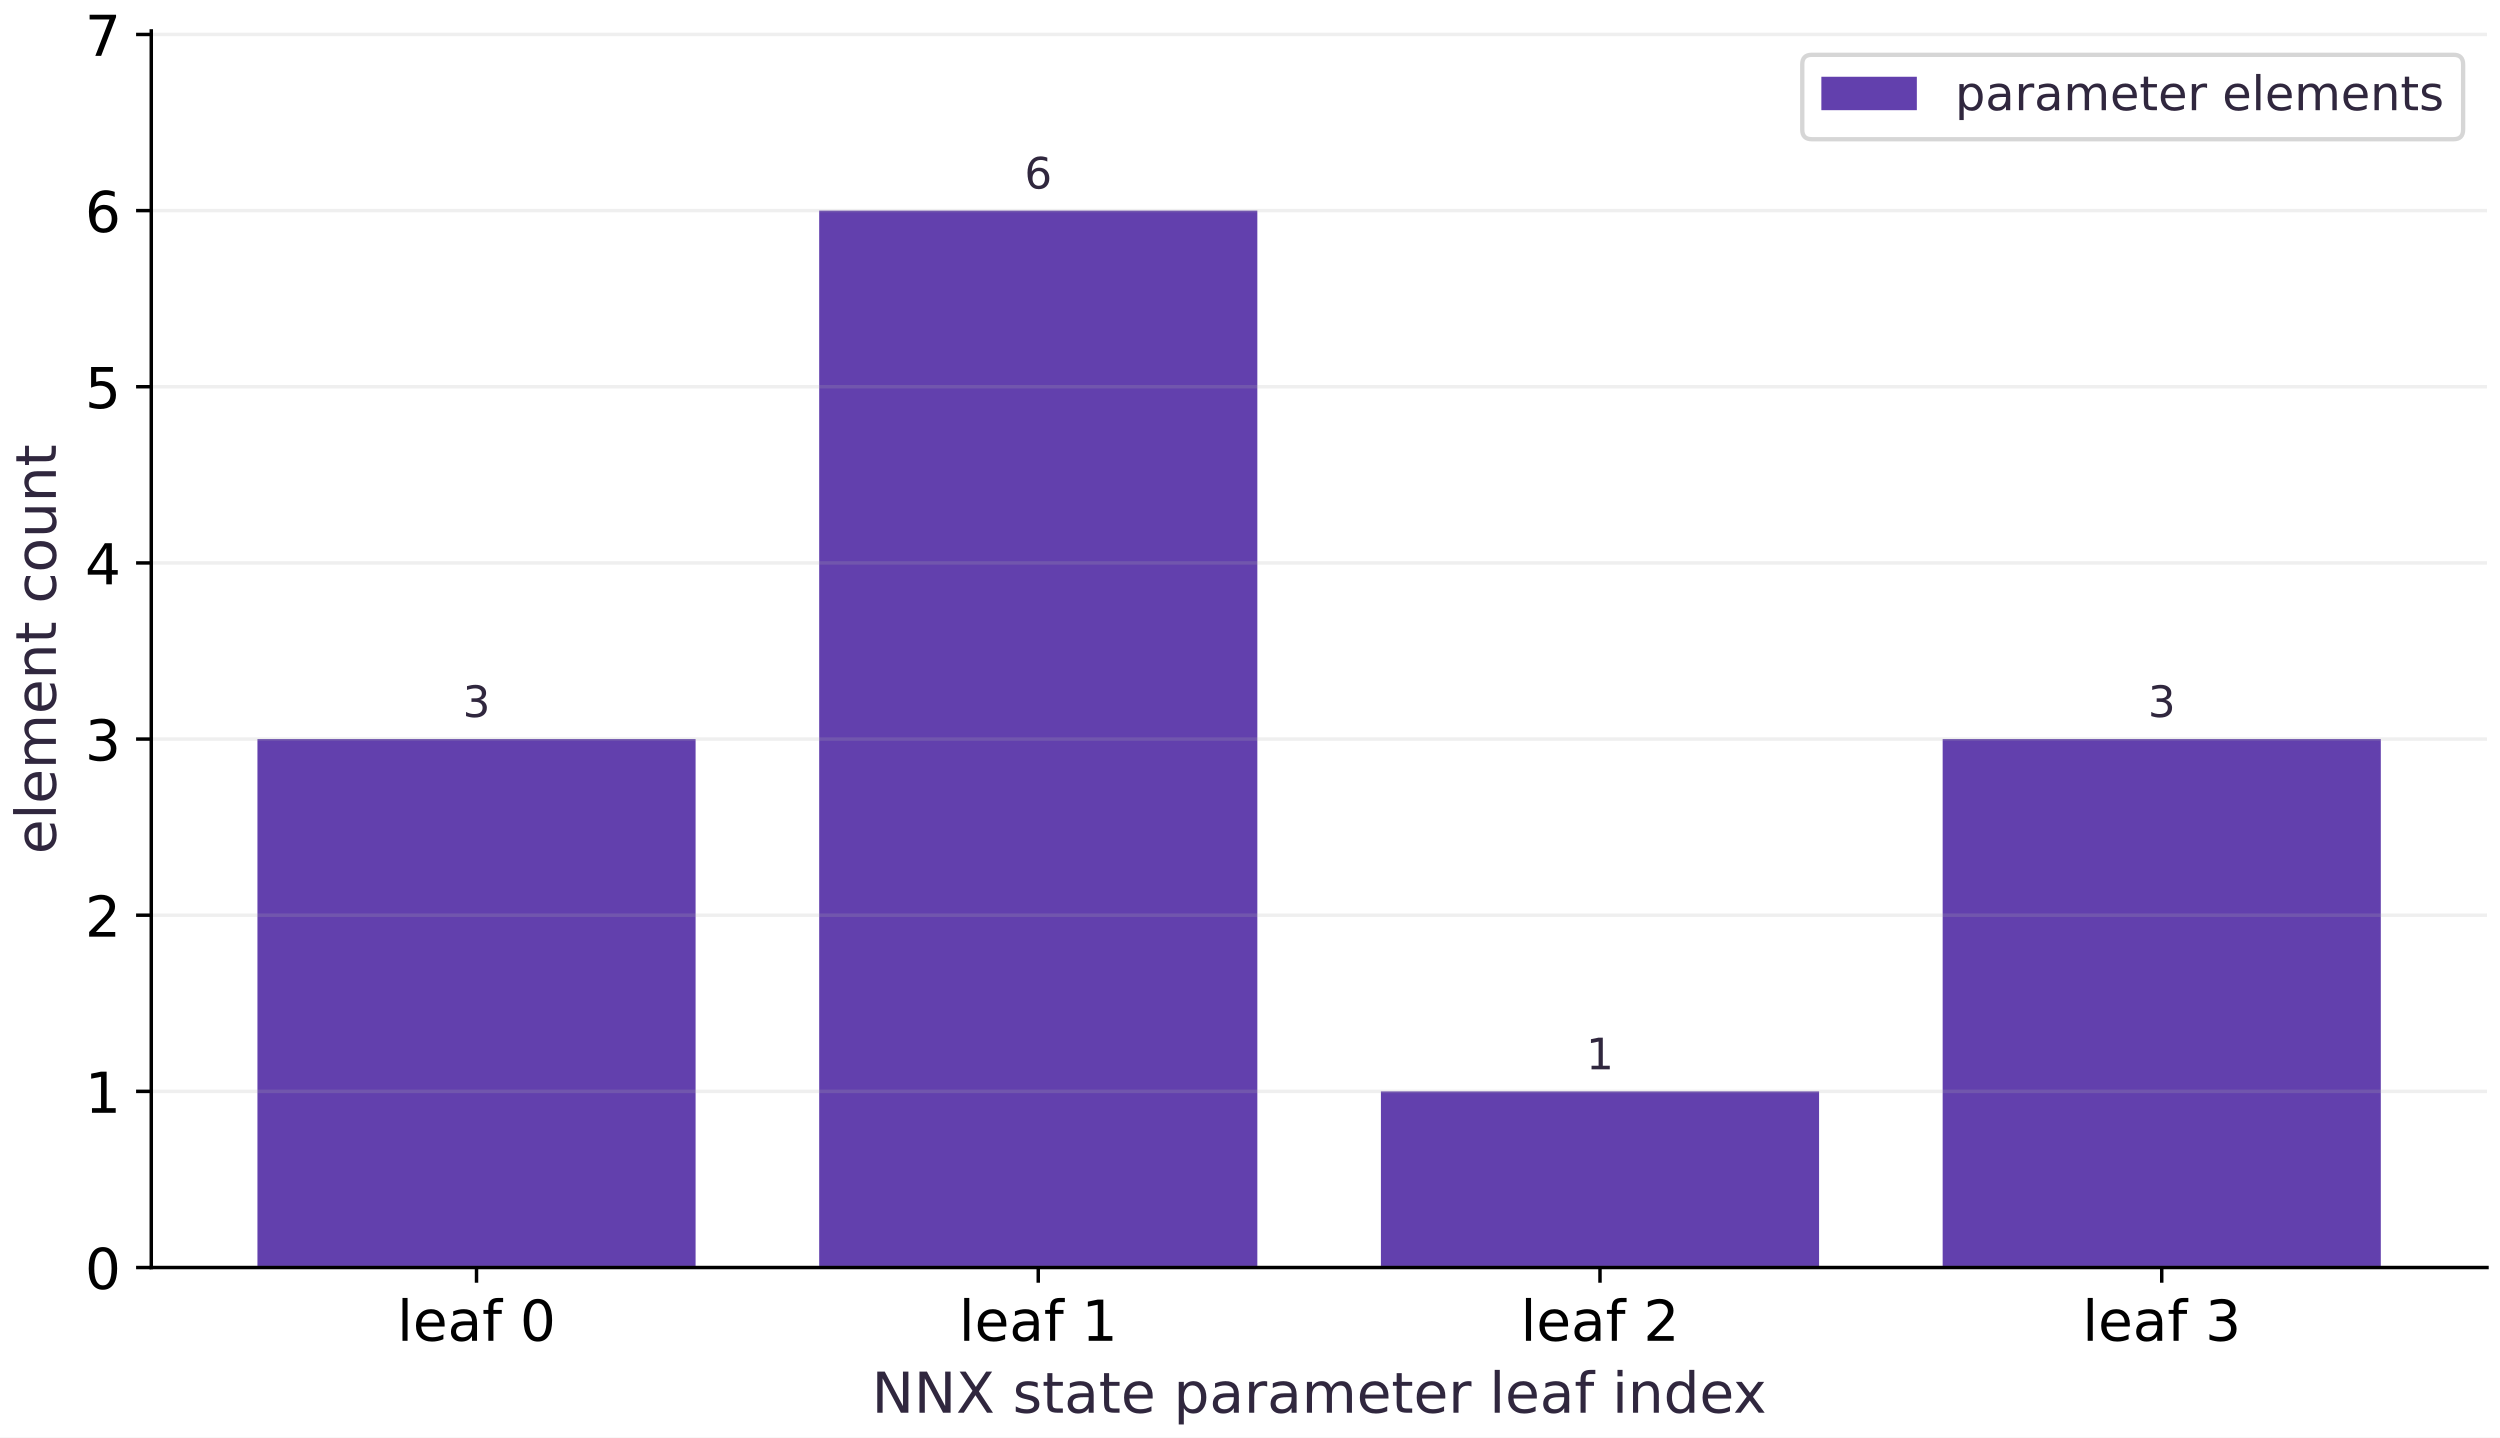
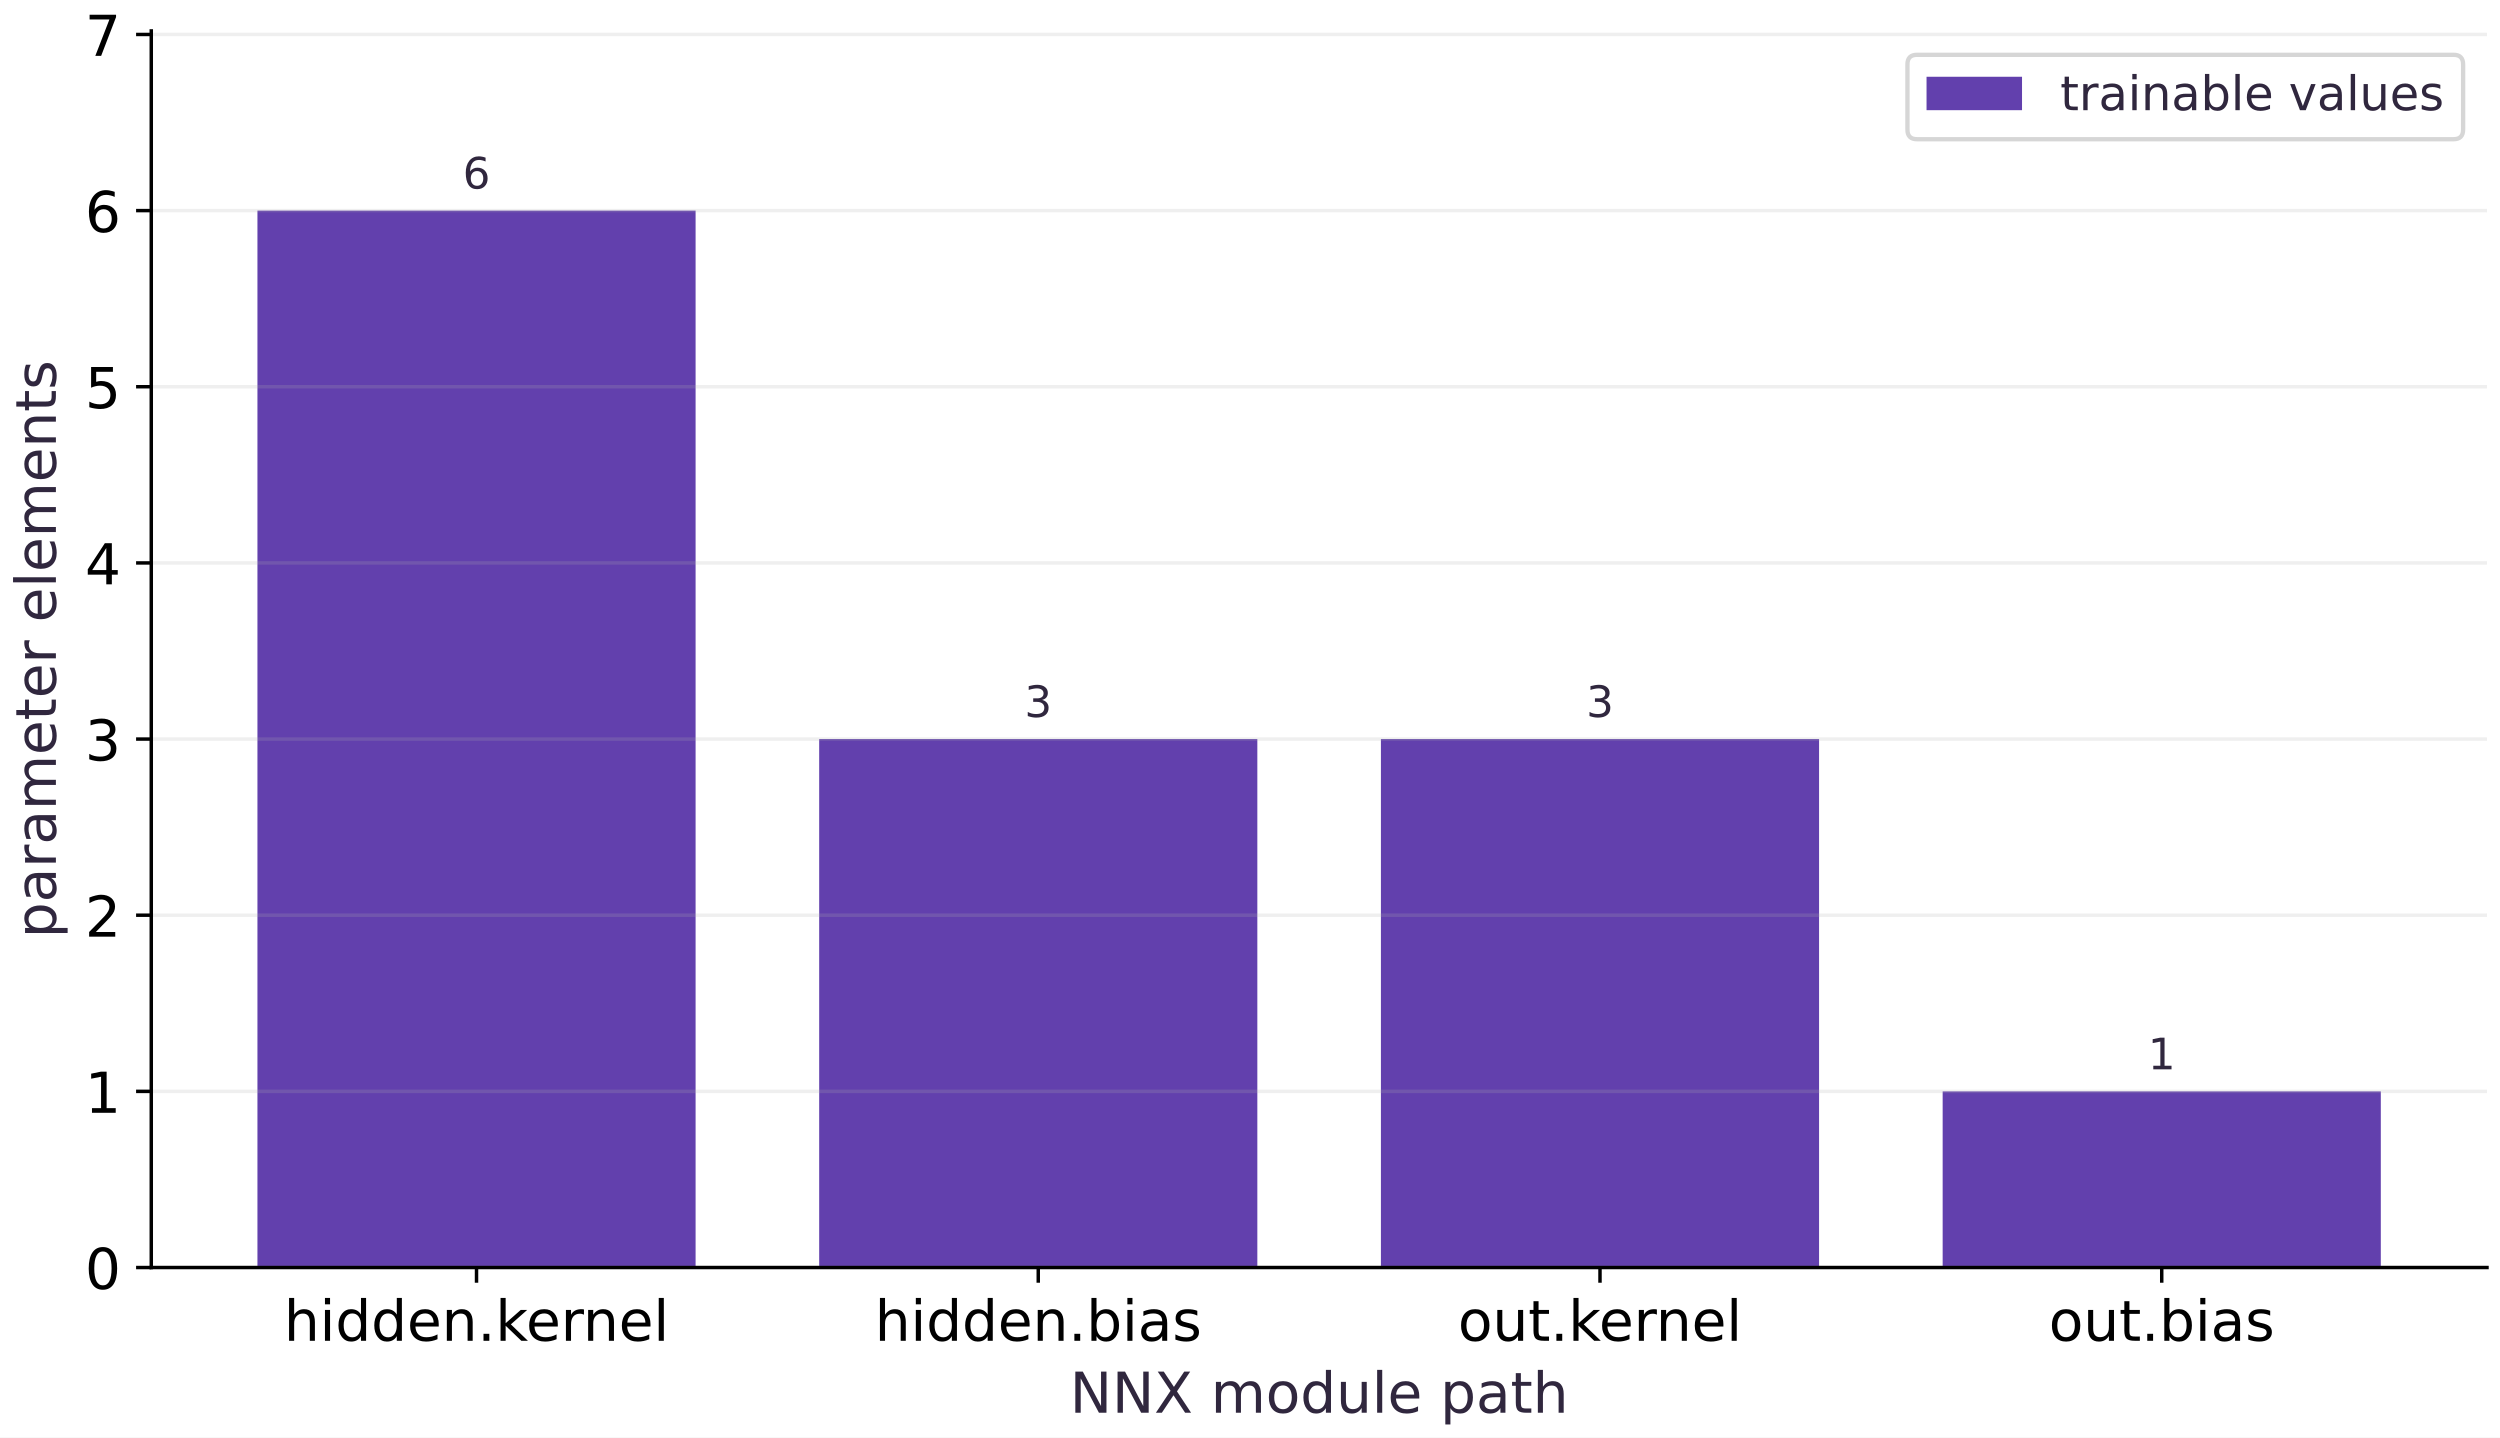
<svg xmlns="http://www.w3.org/2000/svg" xmlns:xlink="http://www.w3.org/1999/xlink" width="576pt" height="331.2pt" viewBox="0 0 576 331.2" version="1.1">
  <defs>
    <style type="text/css">*{stroke-linejoin: round; stroke-linecap: butt}</style>
  </defs>
  <g id="figure_1">
    <g id="patch_1">
      <path d="M 0 331.2 L 576 331.2 L 576 0 L 0 0 z " style="fill: #ffffff" />
    </g>
    <g id="axes_1">
      <g id="patch_2">
        <path d="M 34.853 292.037 L 573 292.037 L 573 7.128 L 34.853 7.128 z " style="fill: #ffffff" />
      </g>
      <g id="patch_3">
-         <path d="M 59.314 292.037 L 160.265 292.037 L 160.265 170.281 L 59.314 170.281 z " clip-path="url(#p7efe33a1ea)" style="fill: #6240ad" />
+         <path d="M 59.314 292.037 L 160.265 292.037 L 160.265 48.525 L 59.314 48.525 z " clip-path="url(#p7efe33a1ea)" style="fill: #6240ad" />
      </g>
      <g id="patch_4">
-         <path d="M 188.739 292.037 L 289.69 292.037 L 289.69 48.525 L 188.739 48.525 z " clip-path="url(#p7efe33a1ea)" style="fill: #6240ad" />
+         <path d="M 188.739 292.037 L 289.69 292.037 L 289.69 170.281 L 188.739 170.281 z " clip-path="url(#p7efe33a1ea)" style="fill: #6240ad" />
      </g>
      <g id="patch_5">
-         <path d="M 318.163 292.037 L 419.114 292.037 L 419.114 251.451 L 318.163 251.451 z " clip-path="url(#p7efe33a1ea)" style="fill: #6240ad" />
+         <path d="M 318.163 292.037 L 419.114 292.037 L 419.114 170.281 L 318.163 170.281 z " clip-path="url(#p7efe33a1ea)" style="fill: #6240ad" />
      </g>
      <g id="patch_6">
-         <path d="M 447.588 292.037 L 548.539 292.037 L 548.539 170.281 L 447.588 170.281 z " clip-path="url(#p7efe33a1ea)" style="fill: #6240ad" />
+         <path d="M 447.588 292.037 L 548.539 292.037 L 548.539 251.451 L 447.588 251.451 z " clip-path="url(#p7efe33a1ea)" style="fill: #6240ad" />
      </g>
      <g id="matplotlib.axis_1">
        <g id="xtick_1">
          <g id="line2d_1">
            <defs>
              <path id="ma90d23f7dc" d="M 0 0 L 0 3.5 " style="stroke: #000000; stroke-width: 0.8" />
            </defs>
            <g>
              <use xlink:href="#ma90d23f7dc" x="109.79" y="292.037" style="stroke: #000000; stroke-width: 0.8" />
            </g>
          </g>
          <g id="text_1">
-             <text style="font-size: 13px; font-family: 'DejaVu Sans'; text-anchor: middle" x="109.79" y="308.915" transform="rotate(-0 109.7898 308.9146)">leaf 0</text>
+             <text style="font-size: 13px; font-family: 'DejaVu Sans'; text-anchor: middle" x="109.79" y="308.915" transform="rotate(-0 109.7898 308.9146)">hidden.kernel</text>
          </g>
        </g>
        <g id="xtick_2">
          <g id="line2d_2">
            <g>
              <use xlink:href="#ma90d23f7dc" x="239.214" y="292.037" style="stroke: #000000; stroke-width: 0.8" />
            </g>
          </g>
          <g id="text_2">
-             <text style="font-size: 13px; font-family: 'DejaVu Sans'; text-anchor: middle" x="239.214" y="308.915" transform="rotate(-0 239.2142 308.9146)">leaf 1</text>
+             <text style="font-size: 13px; font-family: 'DejaVu Sans'; text-anchor: middle" x="239.214" y="308.915" transform="rotate(-0 239.2142 308.9146)">hidden.bias</text>
          </g>
        </g>
        <g id="xtick_3">
          <g id="line2d_3">
            <g>
              <use xlink:href="#ma90d23f7dc" x="368.639" y="292.037" style="stroke: #000000; stroke-width: 0.8" />
            </g>
          </g>
          <g id="text_3">
-             <text style="font-size: 13px; font-family: 'DejaVu Sans'; text-anchor: middle" x="368.639" y="308.915" transform="rotate(-0 368.6386 308.9146)">leaf 2</text>
+             <text style="font-size: 13px; font-family: 'DejaVu Sans'; text-anchor: middle" x="368.639" y="308.915" transform="rotate(-0 368.6386 308.9146)">out.kernel</text>
          </g>
        </g>
        <g id="xtick_4">
          <g id="line2d_4">
            <g>
              <use xlink:href="#ma90d23f7dc" x="498.063" y="292.037" style="stroke: #000000; stroke-width: 0.8" />
            </g>
          </g>
          <g id="text_4">
-             <text style="font-size: 13px; font-family: 'DejaVu Sans'; text-anchor: middle" x="498.063" y="308.915" transform="rotate(-0 498.063 308.9146)">leaf 3</text>
+             <text style="font-size: 13px; font-family: 'DejaVu Sans'; text-anchor: middle" x="498.063" y="308.915" transform="rotate(-0 498.063 308.9146)">out.bias</text>
          </g>
        </g>
        <g id="text_5">
-           <text style="font-size: 13px; font-family: 'DejaVu Sans'; text-anchor: middle; fill: #30273e" x="303.926" y="325.496" transform="rotate(-0 303.9264 325.4962)">NNX state parameter leaf index</text>
+           <text style="font-size: 13px; font-family: 'DejaVu Sans'; text-anchor: middle; fill: #30273e" x="303.926" y="325.496" transform="rotate(-0 303.9264 325.4962)">NNX module path</text>
        </g>
      </g>
      <g id="matplotlib.axis_2">
        <g id="ytick_1">
          <g id="line2d_5">
            <path d="M 34.853 292.037 L 573 292.037 " clip-path="url(#p7efe33a1ea)" style="fill: none; stroke: #b0b0b0; stroke-opacity: 0.2; stroke-width: 0.8; stroke-linecap: square" />
          </g>
          <g id="line2d_6">
            <defs>
              <path id="m303c63c722" d="M 0 0 L -3.5 0 " style="stroke: #000000; stroke-width: 0.8" />
            </defs>
            <g>
              <use xlink:href="#m303c63c722" x="34.853" y="292.037" style="stroke: #000000; stroke-width: 0.8" />
            </g>
          </g>
          <g id="text_6">
            <text style="font-size: 13px; font-family: 'DejaVu Sans'; text-anchor: end" x="27.853" y="296.976" transform="rotate(-0 27.85305 296.9756)">0</text>
          </g>
        </g>
        <g id="ytick_2">
          <g id="line2d_7">
            <path d="M 34.853 251.451 L 573 251.451 " clip-path="url(#p7efe33a1ea)" style="fill: none; stroke: #b0b0b0; stroke-opacity: 0.2; stroke-width: 0.8; stroke-linecap: square" />
          </g>
          <g id="line2d_8">
            <g>
              <use xlink:href="#m303c63c722" x="34.853" y="251.451" style="stroke: #000000; stroke-width: 0.8" />
            </g>
          </g>
          <g id="text_7">
            <text style="font-size: 13px; font-family: 'DejaVu Sans'; text-anchor: end" x="27.853" y="256.39" transform="rotate(-0 27.85305 256.3903)">1</text>
          </g>
        </g>
        <g id="ytick_3">
          <g id="line2d_9">
            <path d="M 34.853 210.866 L 573 210.866 " clip-path="url(#p7efe33a1ea)" style="fill: none; stroke: #b0b0b0; stroke-opacity: 0.2; stroke-width: 0.8; stroke-linecap: square" />
          </g>
          <g id="line2d_10">
            <g>
              <use xlink:href="#m303c63c722" x="34.853" y="210.866" style="stroke: #000000; stroke-width: 0.8" />
            </g>
          </g>
          <g id="text_8">
            <text style="font-size: 13px; font-family: 'DejaVu Sans'; text-anchor: end" x="27.853" y="215.805" transform="rotate(-0 27.85305 215.805)">2</text>
          </g>
        </g>
        <g id="ytick_4">
          <g id="line2d_11">
            <path d="M 34.853 170.281 L 573 170.281 " clip-path="url(#p7efe33a1ea)" style="fill: none; stroke: #b0b0b0; stroke-opacity: 0.2; stroke-width: 0.8; stroke-linecap: square" />
          </g>
          <g id="line2d_12">
            <g>
              <use xlink:href="#m303c63c722" x="34.853" y="170.281" style="stroke: #000000; stroke-width: 0.8" />
            </g>
          </g>
          <g id="text_9">
            <text style="font-size: 13px; font-family: 'DejaVu Sans'; text-anchor: end" x="27.853" y="175.22" transform="rotate(-0 27.85305 175.2197)">3</text>
          </g>
        </g>
        <g id="ytick_5">
          <g id="line2d_13">
            <path d="M 34.853 129.695 L 573 129.695 " clip-path="url(#p7efe33a1ea)" style="fill: none; stroke: #b0b0b0; stroke-opacity: 0.2; stroke-width: 0.8; stroke-linecap: square" />
          </g>
          <g id="line2d_14">
            <g>
              <use xlink:href="#m303c63c722" x="34.853" y="129.695" style="stroke: #000000; stroke-width: 0.8" />
            </g>
          </g>
          <g id="text_10">
            <text style="font-size: 13px; font-family: 'DejaVu Sans'; text-anchor: end" x="27.853" y="134.634" transform="rotate(-0 27.85305 134.6344)">4</text>
          </g>
        </g>
        <g id="ytick_6">
          <g id="line2d_15">
            <path d="M 34.853 89.11 L 573 89.11 " clip-path="url(#p7efe33a1ea)" style="fill: none; stroke: #b0b0b0; stroke-opacity: 0.2; stroke-width: 0.8; stroke-linecap: square" />
          </g>
          <g id="line2d_16">
            <g>
              <use xlink:href="#m303c63c722" x="34.853" y="89.11" style="stroke: #000000; stroke-width: 0.8" />
            </g>
          </g>
          <g id="text_11">
            <text style="font-size: 13px; font-family: 'DejaVu Sans'; text-anchor: end" x="27.853" y="94.049" transform="rotate(-0 27.85305 94.04907)">5</text>
          </g>
        </g>
        <g id="ytick_7">
          <g id="line2d_17">
            <path d="M 34.853 48.525 L 573 48.525 " clip-path="url(#p7efe33a1ea)" style="fill: none; stroke: #b0b0b0; stroke-opacity: 0.2; stroke-width: 0.8; stroke-linecap: square" />
          </g>
          <g id="line2d_18">
            <g>
              <use xlink:href="#m303c63c722" x="34.853" y="48.525" style="stroke: #000000; stroke-width: 0.8" />
            </g>
          </g>
          <g id="text_12">
            <text style="font-size: 13px; font-family: 'DejaVu Sans'; text-anchor: end" x="27.853" y="53.464" transform="rotate(-0 27.85305 53.46376)">6</text>
          </g>
        </g>
        <g id="ytick_8">
          <g id="line2d_19">
            <path d="M 34.853 7.939 L 573 7.939 " clip-path="url(#p7efe33a1ea)" style="fill: none; stroke: #b0b0b0; stroke-opacity: 0.2; stroke-width: 0.8; stroke-linecap: square" />
          </g>
          <g id="line2d_20">
            <g>
              <use xlink:href="#m303c63c722" x="34.853" y="7.939" style="stroke: #000000; stroke-width: 0.8" />
            </g>
          </g>
          <g id="text_13">
            <text style="font-size: 13px; font-family: 'DejaVu Sans'; text-anchor: end" x="27.853" y="12.878" transform="rotate(-0 27.85305 12.87845)">7</text>
          </g>
        </g>
        <g id="text_14">
-           <text style="font-size: 13px; font-family: 'DejaVu Sans'; text-anchor: middle; fill: #30273e" x="12.878" y="149.582" transform="rotate(-90 12.87821 149.5822)">element count</text>
+           <text style="font-size: 13px; font-family: 'DejaVu Sans'; text-anchor: middle; fill: #30273e" x="12.878" y="149.582" transform="rotate(-90 12.87821 149.5822)">parameter elements</text>
        </g>
      </g>
      <g id="patch_7">
        <path d="M 34.853 292.037 L 34.853 7.128 " style="fill: none; stroke: #000000; stroke-width: 0.8; stroke-linejoin: miter; stroke-linecap: square" />
      </g>
      <g id="patch_8">
        <path d="M 34.853 292.037 L 573 292.037 " style="fill: none; stroke: #000000; stroke-width: 0.8; stroke-linejoin: miter; stroke-linecap: square" />
      </g>
      <g id="text_15">
-         <text style="font-size: 10px; font-family: 'DejaVu Sans'; text-anchor: middle; fill: #30273e" x="109.79" y="165.201" transform="rotate(-0 109.7898 165.201)">3</text>
+         <text style="font-size: 10px; font-family: 'DejaVu Sans'; text-anchor: middle; fill: #30273e" x="109.79" y="43.445" transform="rotate(-0 109.7898 43.44509)">6</text>
      </g>
      <g id="text_16">
-         <text style="font-size: 10px; font-family: 'DejaVu Sans'; text-anchor: middle; fill: #30273e" x="239.214" y="43.445" transform="rotate(-0 239.2142 43.44509)">6</text>
+         <text style="font-size: 10px; font-family: 'DejaVu Sans'; text-anchor: middle; fill: #30273e" x="239.214" y="165.201" transform="rotate(-0 239.2142 165.201)">3</text>
      </g>
      <g id="text_17">
-         <text style="font-size: 10px; font-family: 'DejaVu Sans'; text-anchor: middle; fill: #30273e" x="368.639" y="246.372" transform="rotate(-0 368.6386 246.3716)">1</text>
+         <text style="font-size: 10px; font-family: 'DejaVu Sans'; text-anchor: middle; fill: #30273e" x="368.639" y="165.201" transform="rotate(-0 368.6386 165.201)">3</text>
      </g>
      <g id="text_18">
-         <text style="font-size: 10px; font-family: 'DejaVu Sans'; text-anchor: middle; fill: #30273e" x="498.063" y="165.201" transform="rotate(-0 498.063 165.201)">3</text>
+         <text style="font-size: 10px; font-family: 'DejaVu Sans'; text-anchor: middle; fill: #30273e" x="498.063" y="246.372" transform="rotate(-0 498.063 246.3716)">1</text>
      </g>
      <g id="legend_1">
        <g id="patch_9">
-           <path d="M 417.441 32.074 L 565.3 32.074 Q 567.5 32.074 567.5 29.874 L 567.5 14.828 Q 567.5 12.628 565.3 12.628 L 417.441 12.628 Q 415.241 12.628 415.241 14.828 L 415.241 29.874 Q 415.241 32.074 417.441 32.074 z " style="fill: #ffffff; opacity: 0.8; stroke: #cccccc; stroke-linejoin: miter" />
+           <path d="M 441.675 32.074 L 565.3 32.074 Q 567.5 32.074 567.5 29.874 L 567.5 14.828 Q 567.5 12.628 565.3 12.628 L 441.675 12.628 Q 439.475 12.628 439.475 14.828 L 439.475 29.874 Q 439.475 32.074 441.675 32.074 z " style="fill: #ffffff; opacity: 0.8; stroke: #cccccc; stroke-linejoin: miter" />
        </g>
        <g id="patch_10">
-           <path d="M 419.641 25.386 L 441.641 25.386 L 441.641 17.686 L 419.641 17.686 z " style="fill: #6240ad" />
+           <path d="M 443.875 25.386 L 465.875 25.386 L 465.875 17.686 L 443.875 17.686 z " style="fill: #6240ad" />
        </g>
        <g id="text_19">
-           <text style="font-size: 11px; font-family: 'DejaVu Sans'; text-anchor: start; fill: #30273e" x="450.441" y="25.386" transform="rotate(-0 450.4409 25.38604)">parameter elements</text>
+           <text style="font-size: 11px; font-family: 'DejaVu Sans'; text-anchor: start; fill: #30273e" x="474.675" y="25.386" transform="rotate(-0 474.6752 25.38604)">trainable values</text>
        </g>
      </g>
    </g>
  </g>
  <defs>
    <clipPath id="p7efe33a1ea">
      <rect x="34.853" y="7.128" width="538.147" height="284.909" />
    </clipPath>
  </defs>
</svg>
